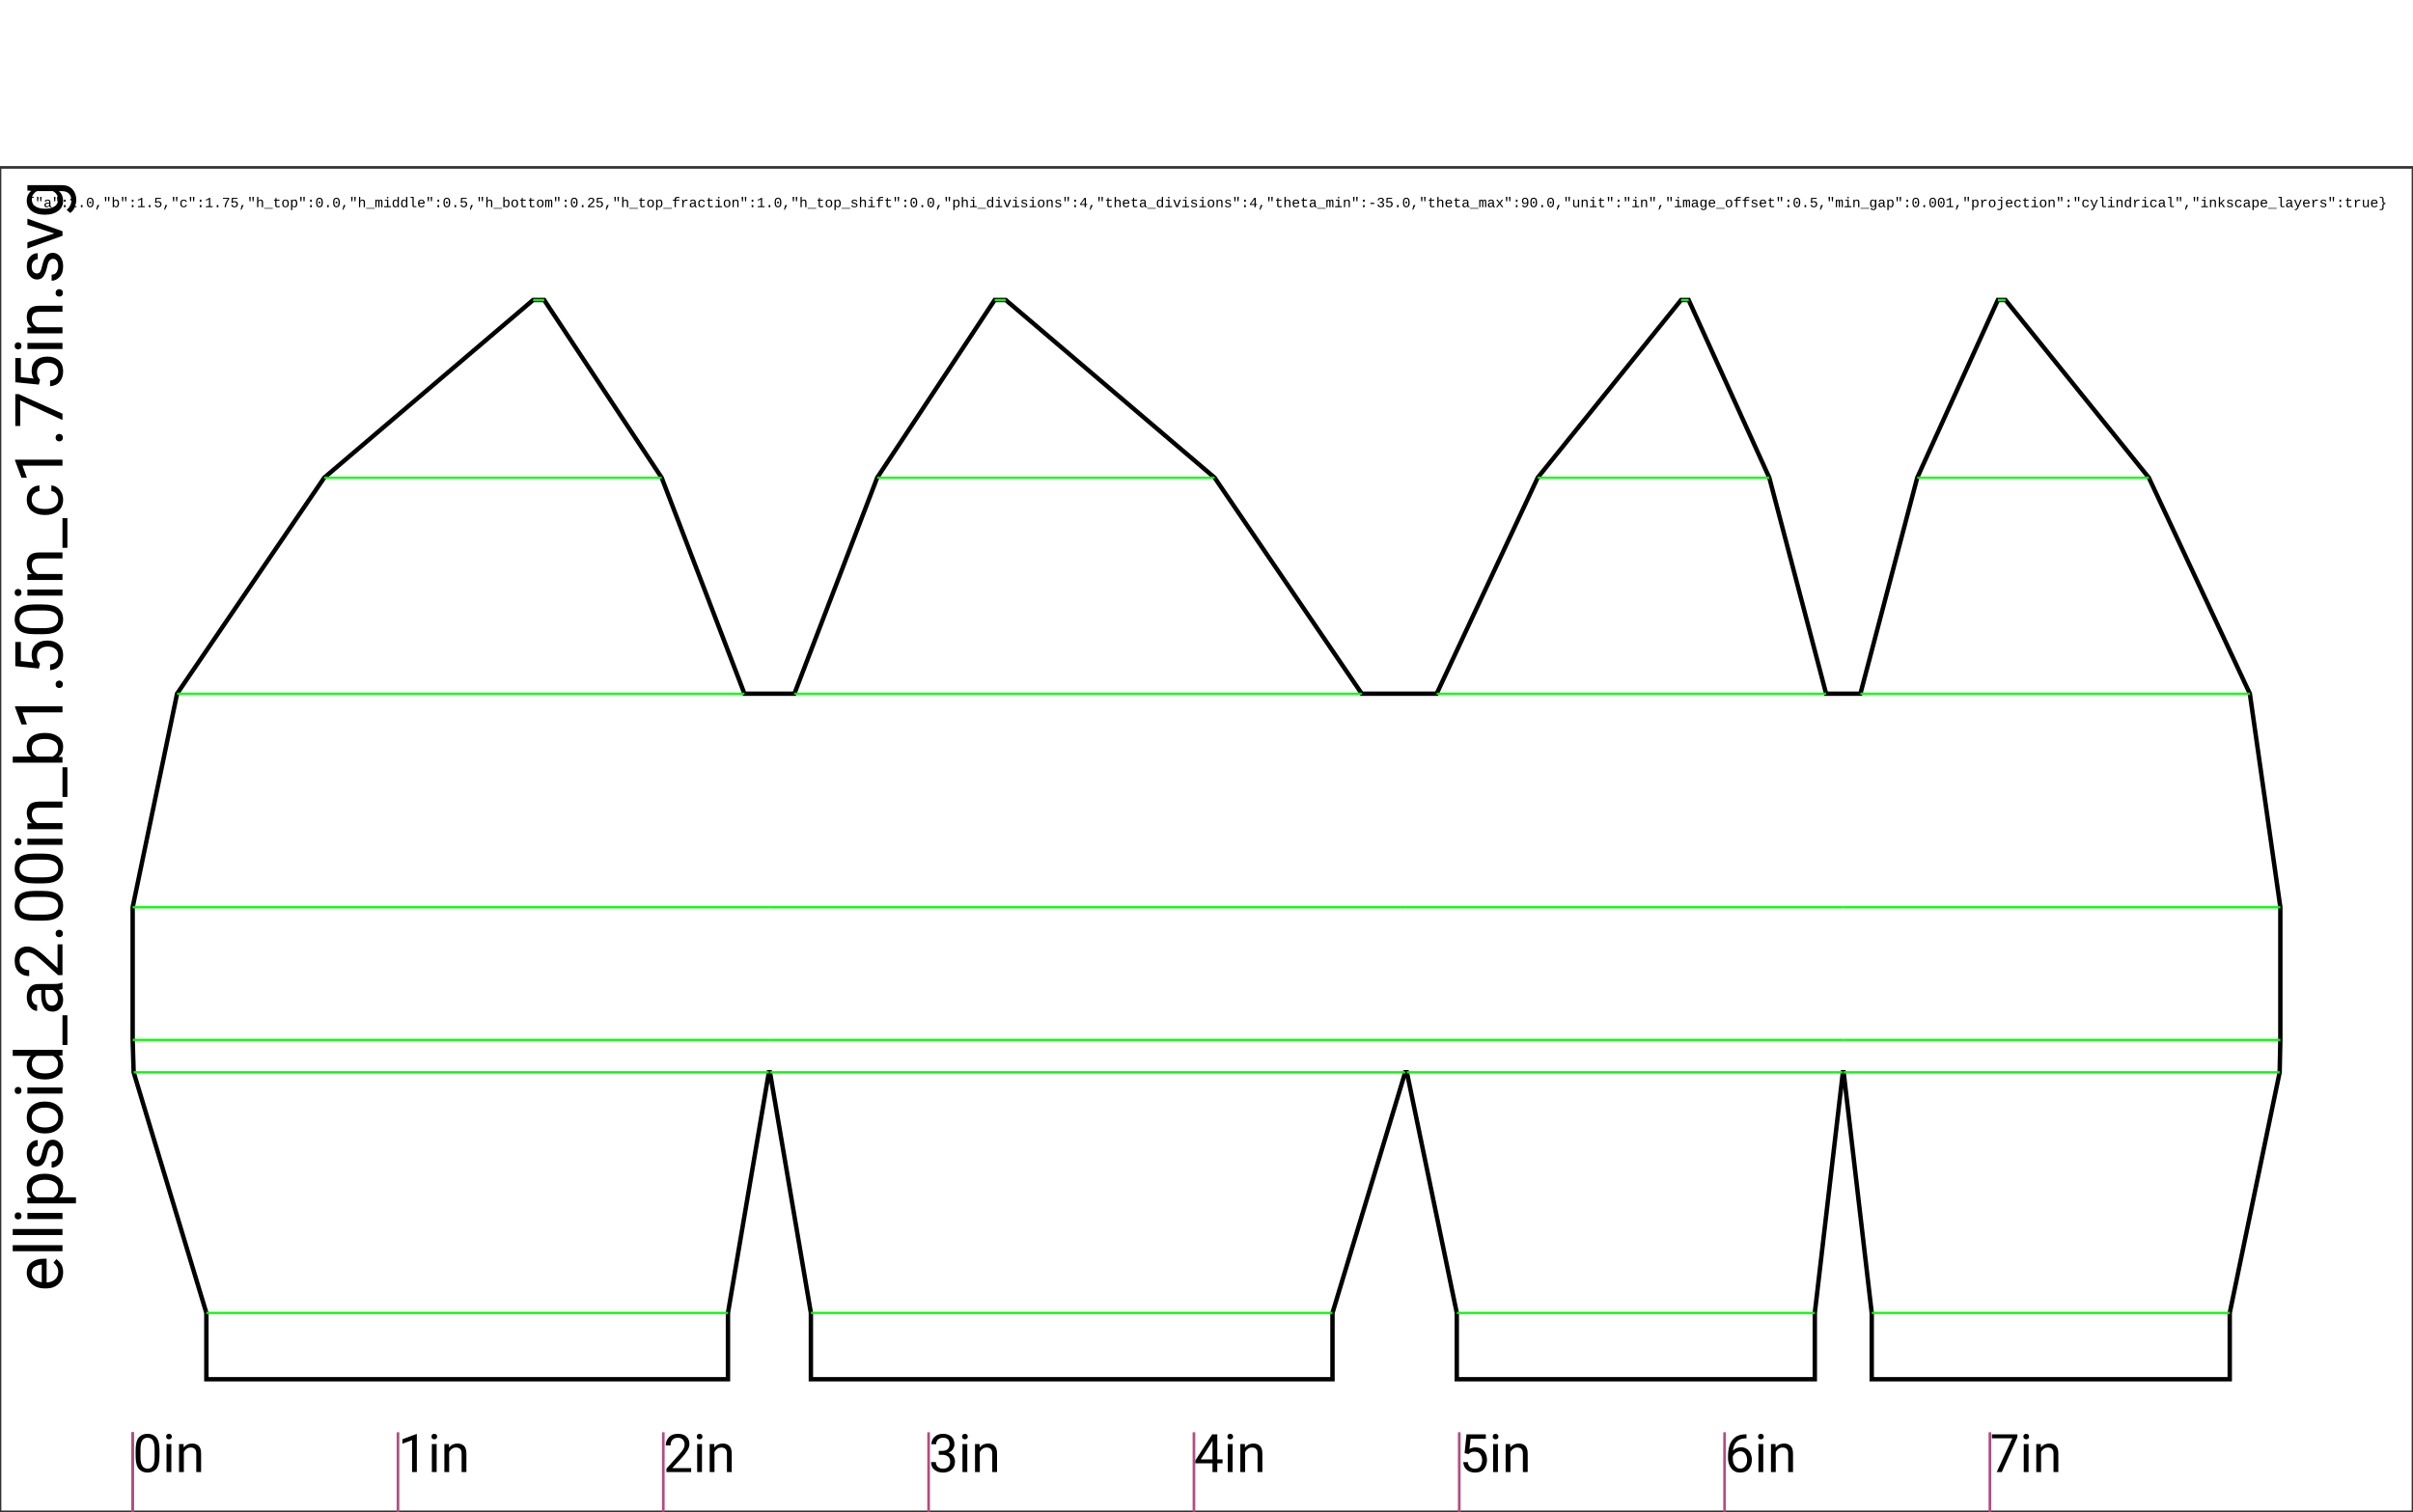
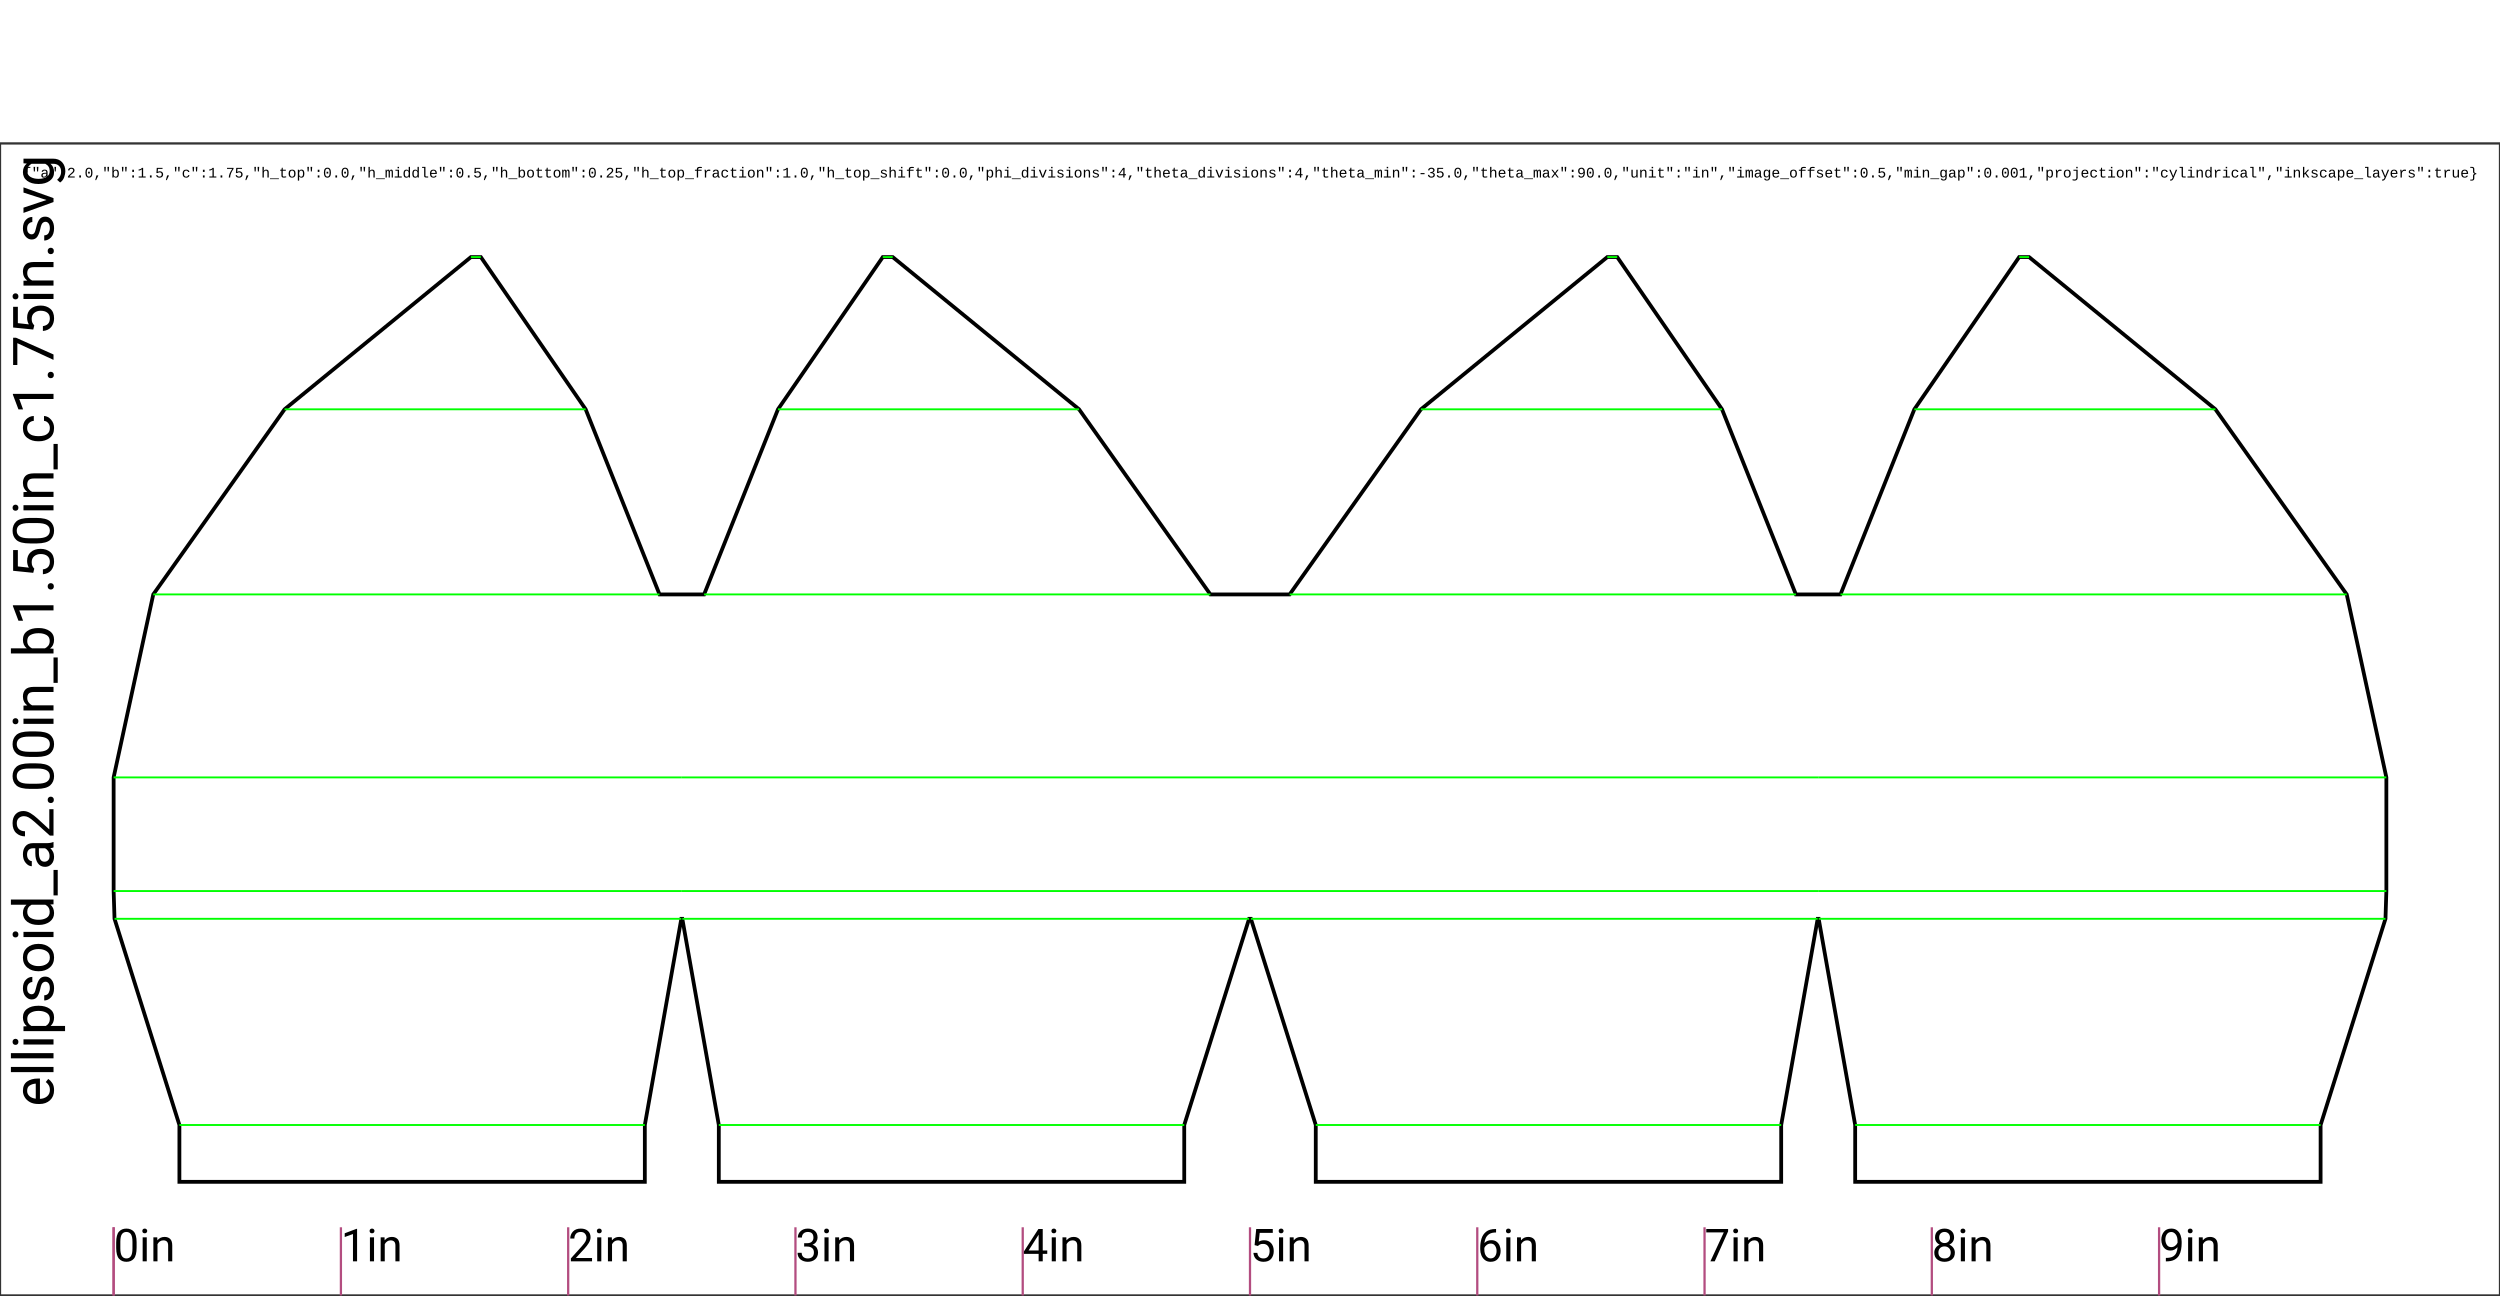
- <svg xmlns="http://www.w3.org/2000/svg" width="873.093" height="547.2" viewBox="0 -60.585 873.093 547.2">
+ <svg xmlns="http://www.w3.org/2000/svg" width="1056" height="547.2" viewBox="0 -60.585 1056 547.2">
  <g id="Ellipsoid Pattern">
-     <path d="M48,315.792 L48.359,327.514 L74.667,414.615 L74.667,438.615 L263.4,438.615 L263.4,414.615 L278.198,327.514 L278.602,327.514 L293.4,414.615 L293.4,438.615 L482.133,438.615 L482.133,414.615 L508.441,327.514 L509.047,327.514 L527.104,414.615 L527.104,438.615 L656.65,438.615 L656.65,414.615 L666.808,327.514 L667.085,327.514 L677.243,414.615 L677.243,438.615 L806.789,438.615 L806.789,414.615 L824.847,327.514 L825.093,315.792 L825.093,315.792 L825.093,267.792 L814.061,190.495 L777.514,112.309 L725.646,48 L722.886,48 L693.71,112.309 L673.152,190.495 L660.741,190.495 L640.184,112.309 L611.007,48 L608.247,48 L556.379,112.309 L519.832,190.495 L492.728,190.495 L439.484,112.309 L363.917,48 L359.896,48 L317.39,112.309 L287.44,190.495 L269.36,190.495 L239.41,112.309 L196.904,48 L192.883,48 L117.316,112.309 L64.072,190.495 L48,267.792 Z" fill="rgb(255,255,255)" fill-opacity="0.3" stroke="rgb(0,0,0)" stroke-width="1.6" />
+     <path d="M48,315.792 L48.374,327.514 L75.778,414.615 L75.778,438.615 L272.375,438.615 L272.375,414.615 L287.79,327.514 L288.21,327.514 L303.625,414.615 L303.625,438.615 L500.222,438.615 L500.222,414.615 L527.626,327.514 L528.374,327.514 L555.778,414.615 L555.778,438.615 L752.375,438.615 L752.375,414.615 L767.79,327.514 L768.21,327.514 L783.625,414.615 L783.625,438.615 L980.222,438.615 L980.222,414.615 L1007.626,327.514 L1008,315.792 L1008,315.792 L1008,267.792 L991.259,190.495 L935.796,112.309 L857.081,48 L852.892,48 L808.615,112.309 L777.417,190.495 L758.583,190.495 L727.385,112.309 L683.108,48 L678.919,48 L600.204,112.309 L544.741,190.495 L511.259,190.495 L455.796,112.309 L377.081,48 L372.892,48 L328.615,112.309 L297.417,190.495 L278.583,190.495 L247.385,112.309 L203.108,48 L198.919,48 L120.204,112.309 L64.741,190.495 L48,267.792 Z" fill="rgb(255,255,255)" fill-opacity="0.3" stroke="rgb(0,0,0)" stroke-width="1.6" />
  </g>
  <g id="Bounding Box">
-     <rect x="0" y="0" width="873.093" height="486.615" fill="rgb(255,0,128)" fill-opacity="0" stroke="rgb(51,51,51)" stroke-width="0.96" />
+     <rect x="0" y="0" width="1056" height="486.615" fill="rgb(255,0,128)" fill-opacity="0" stroke="rgb(51,51,51)" stroke-width="0.96" />
  </g>
  <g id="Guide Lines">
    <g>
-       <path d="M74.667,414.615 L263.4,414.615" fill="none" stroke="rgb(0,255,0)" stroke-width="0.8" />
-       <path d="M48.359,327.514 L278.198,327.514" fill="none" stroke="rgb(0,255,0)" stroke-width="0.8" />
-       <path d="M48,315.792 L278.4,315.792" fill="none" stroke="rgb(0,255,0)" stroke-width="0.8" />
-       <path d="M48,267.792 L278.4,267.792" fill="none" stroke="rgb(0,255,0)" stroke-width="0.8" />
-       <path d="M64.072,190.495 L269.36,190.495" fill="none" stroke="rgb(0,255,0)" stroke-width="0.8" />
-       <path d="M117.316,112.309 L239.41,112.309" fill="none" stroke="rgb(0,255,0)" stroke-width="0.8" />
-       <path d="M192.883,48 L196.904,48" fill="none" stroke="rgb(0,255,0)" stroke-width="0.8" />
-       <path d="M293.4,414.615 L482.133,414.615" fill="none" stroke="rgb(0,255,0)" stroke-width="0.8" />
-       <path d="M278.602,327.514 L508.441,327.514" fill="none" stroke="rgb(0,255,0)" stroke-width="0.8" />
-       <path d="M278.4,315.792 L508.8,315.792" fill="none" stroke="rgb(0,255,0)" stroke-width="0.8" />
-       <path d="M278.4,267.792 L508.8,267.792" fill="none" stroke="rgb(0,255,0)" stroke-width="0.8" />
-       <path d="M287.44,190.495 L492.728,190.495" fill="none" stroke="rgb(0,255,0)" stroke-width="0.8" />
-       <path d="M317.39,112.309 L439.484,112.309" fill="none" stroke="rgb(0,255,0)" stroke-width="0.8" />
-       <path d="M359.896,48 L363.917,48" fill="none" stroke="rgb(0,255,0)" stroke-width="0.8" />
-       <path d="M527.104,414.615 L656.65,414.615" fill="none" stroke="rgb(0,255,0)" stroke-width="0.8" />
-       <path d="M509.047,327.514 L666.808,327.514" fill="none" stroke="rgb(0,255,0)" stroke-width="0.8" />
-       <path d="M508.8,315.792 L666.947,315.792" fill="none" stroke="rgb(0,255,0)" stroke-width="0.8" />
-       <path d="M508.8,267.792 L666.947,267.792" fill="none" stroke="rgb(0,255,0)" stroke-width="0.8" />
-       <path d="M519.832,190.495 L660.741,190.495" fill="none" stroke="rgb(0,255,0)" stroke-width="0.8" />
-       <path d="M556.379,112.309 L640.184,112.309" fill="none" stroke="rgb(0,255,0)" stroke-width="0.8" />
-       <path d="M608.247,48 L611.007,48" fill="none" stroke="rgb(0,255,0)" stroke-width="0.8" />
-       <path d="M677.243,414.615 L806.789,414.615" fill="none" stroke="rgb(0,255,0)" stroke-width="0.8" />
-       <path d="M667.085,327.514 L824.847,327.514" fill="none" stroke="rgb(0,255,0)" stroke-width="0.8" />
-       <path d="M666.947,315.792 L825.093,315.792" fill="none" stroke="rgb(0,255,0)" stroke-width="0.8" />
-       <path d="M666.947,267.792 L825.093,267.792" fill="none" stroke="rgb(0,255,0)" stroke-width="0.8" />
-       <path d="M673.152,190.495 L814.061,190.495" fill="none" stroke="rgb(0,255,0)" stroke-width="0.8" />
-       <path d="M693.71,112.309 L777.514,112.309" fill="none" stroke="rgb(0,255,0)" stroke-width="0.8" />
-       <path d="M722.886,48 L725.646,48" fill="none" stroke="rgb(0,255,0)" stroke-width="0.8" />
+       <path d="M75.778,414.615 L272.375,414.615" fill="none" stroke="rgb(0,255,0)" stroke-width="0.8" />
+       <path d="M48.374,327.514 L287.79,327.514" fill="none" stroke="rgb(0,255,0)" stroke-width="0.8" />
+       <path d="M48,315.792 L288,315.792" fill="none" stroke="rgb(0,255,0)" stroke-width="0.8" />
+       <path d="M48,267.792 L288,267.792" fill="none" stroke="rgb(0,255,0)" stroke-width="0.8" />
+       <path d="M64.741,190.495 L278.583,190.495" fill="none" stroke="rgb(0,255,0)" stroke-width="0.8" />
+       <path d="M120.204,112.309 L247.385,112.309" fill="none" stroke="rgb(0,255,0)" stroke-width="0.8" />
+       <path d="M198.919,48 L203.108,48" fill="none" stroke="rgb(0,255,0)" stroke-width="0.8" />
+       <path d="M303.625,414.615 L500.222,414.615" fill="none" stroke="rgb(0,255,0)" stroke-width="0.8" />
+       <path d="M288.21,327.514 L527.626,327.514" fill="none" stroke="rgb(0,255,0)" stroke-width="0.8" />
+       <path d="M288,315.792 L528,315.792" fill="none" stroke="rgb(0,255,0)" stroke-width="0.8" />
+       <path d="M288,267.792 L528,267.792" fill="none" stroke="rgb(0,255,0)" stroke-width="0.8" />
+       <path d="M297.417,190.495 L511.259,190.495" fill="none" stroke="rgb(0,255,0)" stroke-width="0.8" />
+       <path d="M328.615,112.309 L455.796,112.309" fill="none" stroke="rgb(0,255,0)" stroke-width="0.8" />
+       <path d="M372.892,48 L377.081,48" fill="none" stroke="rgb(0,255,0)" stroke-width="0.8" />
+       <path d="M555.778,414.615 L752.375,414.615" fill="none" stroke="rgb(0,255,0)" stroke-width="0.8" />
+       <path d="M528.374,327.514 L767.79,327.514" fill="none" stroke="rgb(0,255,0)" stroke-width="0.8" />
+       <path d="M528,315.792 L768,315.792" fill="none" stroke="rgb(0,255,0)" stroke-width="0.8" />
+       <path d="M528,267.792 L768,267.792" fill="none" stroke="rgb(0,255,0)" stroke-width="0.8" />
+       <path d="M544.741,190.495 L758.583,190.495" fill="none" stroke="rgb(0,255,0)" stroke-width="0.8" />
+       <path d="M600.204,112.309 L727.385,112.309" fill="none" stroke="rgb(0,255,0)" stroke-width="0.8" />
+       <path d="M678.919,48 L683.108,48" fill="none" stroke="rgb(0,255,0)" stroke-width="0.8" />
+       <path d="M783.625,414.615 L980.222,414.615" fill="none" stroke="rgb(0,255,0)" stroke-width="0.8" />
+       <path d="M768.21,327.514 L1007.626,327.514" fill="none" stroke="rgb(0,255,0)" stroke-width="0.8" />
+       <path d="M768,315.792 L1008,315.792" fill="none" stroke="rgb(0,255,0)" stroke-width="0.8" />
+       <path d="M768,267.792 L1008,267.792" fill="none" stroke="rgb(0,255,0)" stroke-width="0.8" />
+       <path d="M777.417,190.495 L991.259,190.495" fill="none" stroke="rgb(0,255,0)" stroke-width="0.8" />
+       <path d="M808.615,112.309 L935.796,112.309" fill="none" stroke="rgb(0,255,0)" stroke-width="0.8" />
+       <path d="M852.892,48 L857.081,48" fill="none" stroke="rgb(0,255,0)" stroke-width="0.8" />
    </g>
  </g>
  <g id="Notes">
    <text x="14.4" y="205.815" font-family="Roboto" font-size="24" fill="rgb(0,0,0)" text-anchor="middle" dominant-baseline="central" transform="rotate(-90,14.4,205.815)">ellipsoid_a2.00in_b1.50in_c1.75in.svg</text>
-     <text x="9.6" y="14.4" font-family="Courier New" font-size="5.119" fill="rgb(0,0,0)">{"a":2.0,"b":1.5,"c":1.75,"h_top":0.0,"h_middle":0.5,"h_bottom":0.25,"h_top_fraction":1.0,"h_top_shift":0.0,"phi_divisions":4,"theta_divisions":4,"theta_min":-35.0,"theta_max":90.0,"unit":"in","image_offset":0.5,"min_gap":0.001,"projection":"cylindrical","inkscape_layers":true}</text>
+     <text x="9.6" y="14.4" font-family="Courier New" font-size="6.216" fill="rgb(0,0,0)">{"a":2.0,"b":1.5,"c":1.75,"h_top":0.0,"h_middle":0.5,"h_bottom":0.25,"h_top_fraction":1.0,"h_top_shift":0.0,"phi_divisions":4,"theta_divisions":4,"theta_min":-35.0,"theta_max":90.0,"unit":"in","image_offset":0.5,"min_gap":0.001,"projection":"cylindrical","inkscape_layers":true}</text>
    <path d="M48,486.615 L48,457.815" fill="none" stroke="rgb(179,77,128)" stroke-width="0.96" />
    <path d="M48,486.615 L48,457.815" fill="none" stroke="rgb(179,77,128)" stroke-width="0.96" />
    <text x="48" y="472.215" font-family="Roboto" font-size="19.2" fill="rgb(0,0,0)">0in</text>
    <path d="M144,486.615 L144,457.815" fill="none" stroke="rgb(179,77,128)" stroke-width="0.96" />
    <text x="144" y="472.215" font-family="Roboto" font-size="19.2" fill="rgb(0,0,0)">1in</text>
    <path d="M240,486.615 L240,457.815" fill="none" stroke="rgb(179,77,128)" stroke-width="0.96" />
    <text x="240" y="472.215" font-family="Roboto" font-size="19.2" fill="rgb(0,0,0)">2in</text>
    <path d="M336,486.615 L336,457.815" fill="none" stroke="rgb(179,77,128)" stroke-width="0.96" />
    <text x="336" y="472.215" font-family="Roboto" font-size="19.2" fill="rgb(0,0,0)">3in</text>
    <path d="M432,486.615 L432,457.815" fill="none" stroke="rgb(179,77,128)" stroke-width="0.96" />
    <text x="432" y="472.215" font-family="Roboto" font-size="19.2" fill="rgb(0,0,0)">4in</text>
    <path d="M528,486.615 L528,457.815" fill="none" stroke="rgb(179,77,128)" stroke-width="0.96" />
    <text x="528" y="472.215" font-family="Roboto" font-size="19.2" fill="rgb(0,0,0)">5in</text>
    <path d="M624,486.615 L624,457.815" fill="none" stroke="rgb(179,77,128)" stroke-width="0.96" />
    <text x="624" y="472.215" font-family="Roboto" font-size="19.2" fill="rgb(0,0,0)">6in</text>
    <path d="M720,486.615 L720,457.815" fill="none" stroke="rgb(179,77,128)" stroke-width="0.96" />
    <text x="720" y="472.215" font-family="Roboto" font-size="19.2" fill="rgb(0,0,0)">7in</text>
+     <path d="M816,486.615 L816,457.815" fill="none" stroke="rgb(179,77,128)" stroke-width="0.96" />
+     <text x="816" y="472.215" font-family="Roboto" font-size="19.2" fill="rgb(0,0,0)">8in</text>
+     <path d="M912,486.615 L912,457.815" fill="none" stroke="rgb(179,77,128)" stroke-width="0.96" />
+     <text x="912" y="472.215" font-family="Roboto" font-size="19.2" fill="rgb(0,0,0)">9in</text>
  </g>
</svg>
